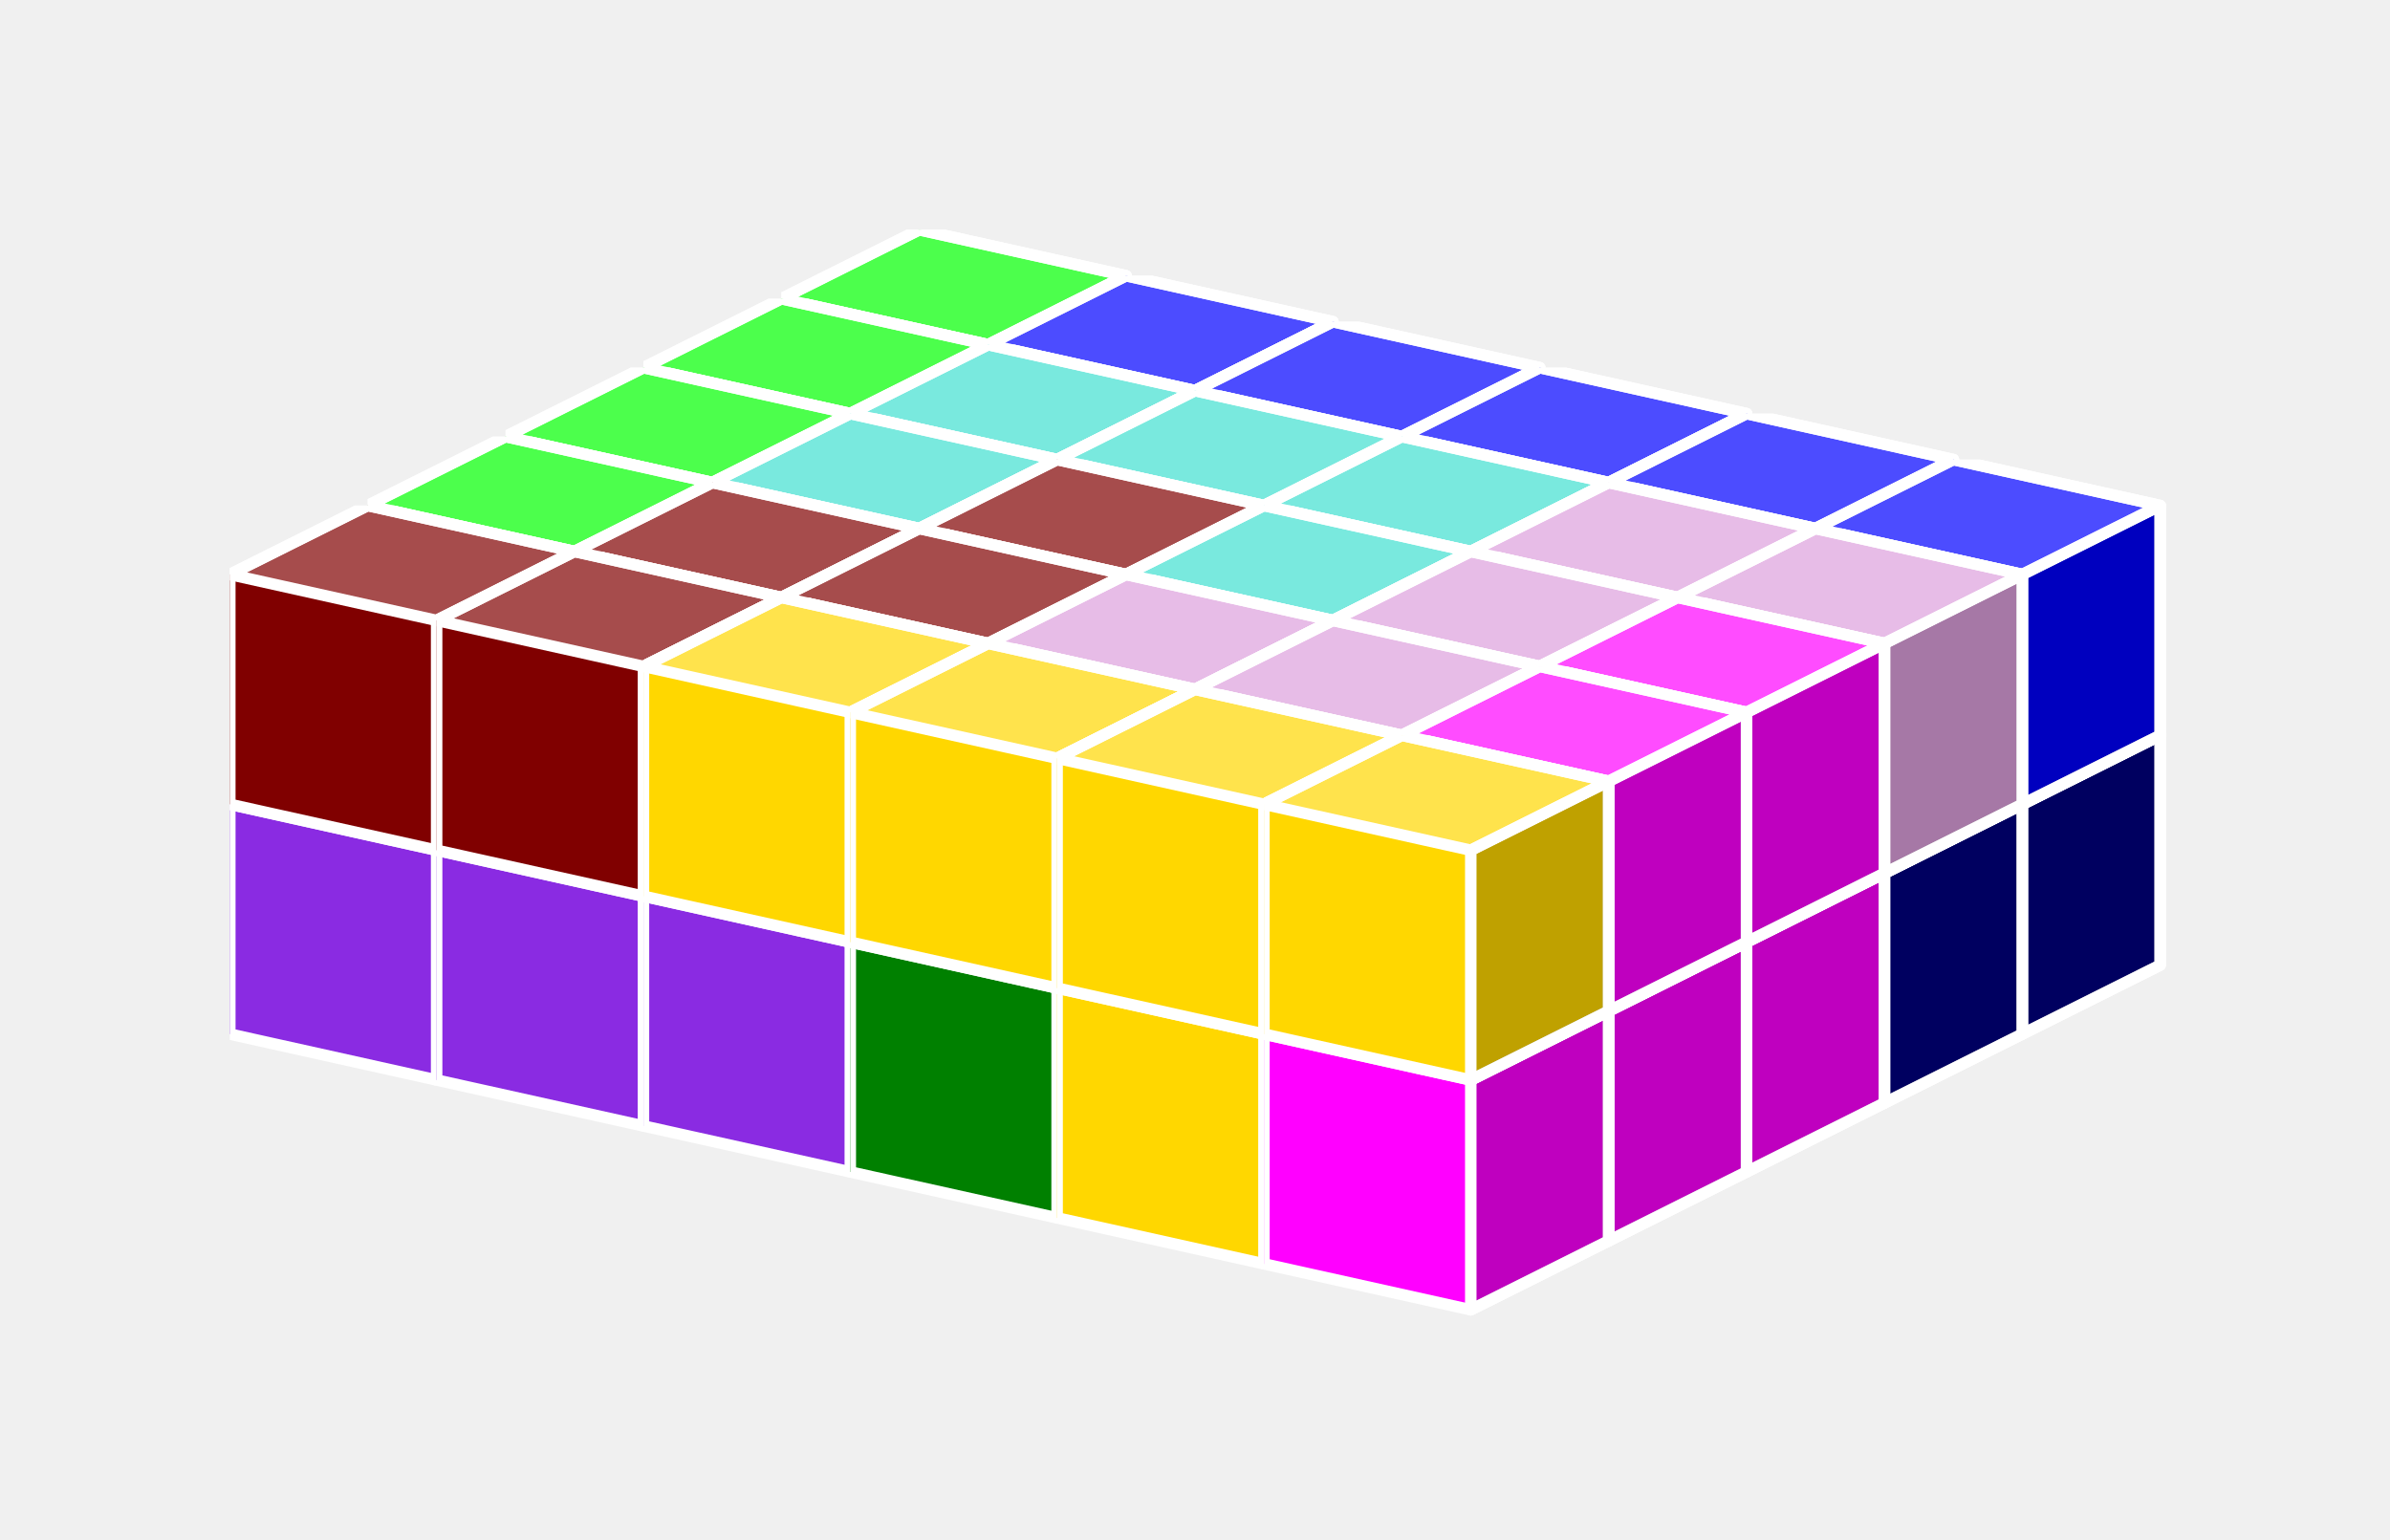
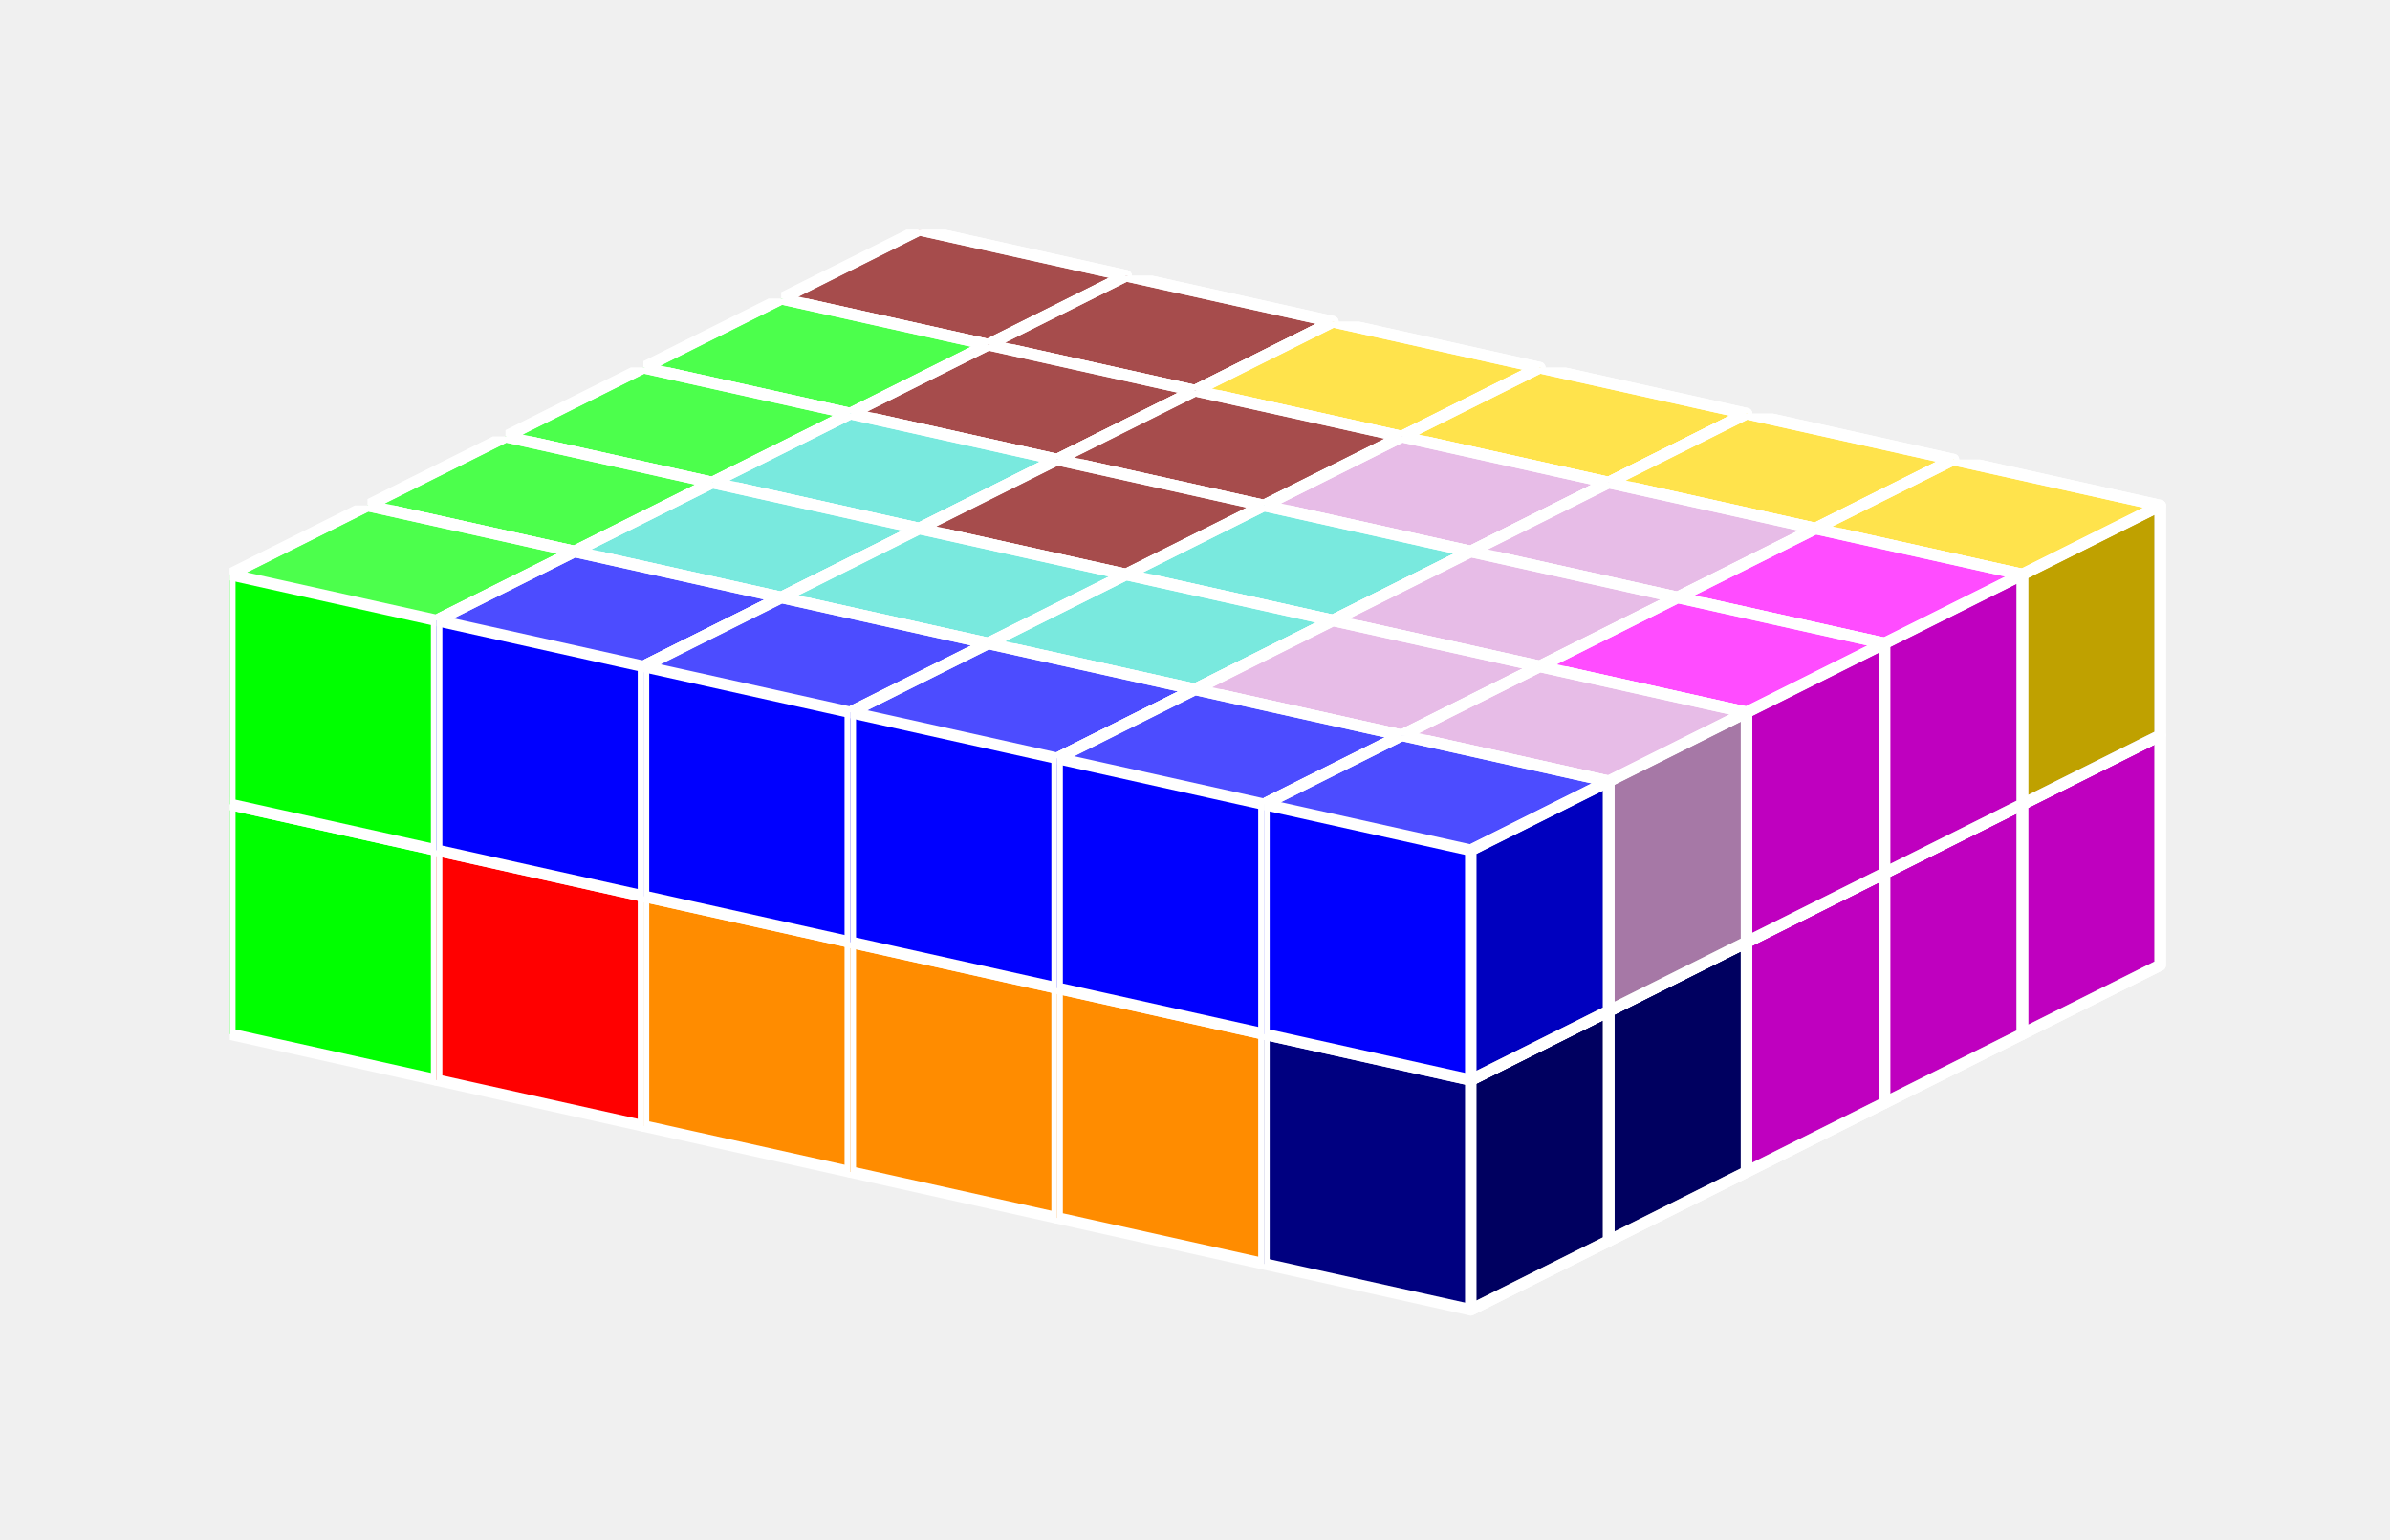
<svg xmlns="http://www.w3.org/2000/svg" xmlns:xlink="http://www.w3.org/1999/xlink" width="104" height="67" viewBox="0 0 104 67">
  <defs>
+     <symbol id="cube0">
+       <polygon fill="gray" stroke="white" stroke-width="0.5" stroke-linejoin="round" points="0,13 9,15 15,12 15,2 6,0 0,3" />
+       <polygon fill="black" fill-opacity="0.25" stroke="white" stroke-width="0.5" stroke-linejoin="round" points="9,15 15,12 15,2 9,5" />
+       <polygon fill="white" fill-opacity="0.30" stroke="white" stroke-width="0.5" stroke-linejoin="round" points="0,3 9,5 15,2 6,0" />
+     </symbol>
    <symbol id="cubeF">
      <polygon fill="green" stroke="white" stroke-width="0.5" stroke-linejoin="round" points="0,13 9,15 15,12 15,2 6,0 0,3" />
      <polygon fill="black" fill-opacity="0.25" stroke="white" stroke-width="0.5" stroke-linejoin="round" points="9,15 15,12 15,2 9,5" />
      <polygon fill="white" fill-opacity="0.30" stroke="white" stroke-width="0.5" stroke-linejoin="round" points="0,3 9,5 15,2 6,0" />
    </symbol>
    <symbol id="cubeI">
      <polygon fill="blue" stroke="white" stroke-width="0.5" stroke-linejoin="round" points="0,13 9,15 15,12 15,2 6,0 0,3" />
      <polygon fill="black" fill-opacity="0.25" stroke="white" stroke-width="0.5" stroke-linejoin="round" points="9,15 15,12 15,2 9,5" />
      <polygon fill="white" fill-opacity="0.30" stroke="white" stroke-width="0.5" stroke-linejoin="round" points="0,3 9,5 15,2 6,0" />
    </symbol>
    <symbol id="cubeL">
      <polygon fill="lime" stroke="white" stroke-width="0.5" stroke-linejoin="round" points="0,13 9,15 15,12 15,2 6,0 0,3" />
      <polygon fill="black" fill-opacity="0.25" stroke="white" stroke-width="0.5" stroke-linejoin="round" points="9,15 15,12 15,2 9,5" />
      <polygon fill="white" fill-opacity="0.30" stroke="white" stroke-width="0.5" stroke-linejoin="round" points="0,3 9,5 15,2 6,0" />
    </symbol>
    <symbol id="cubeN">
      <polygon fill="navy" stroke="white" stroke-width="0.5" stroke-linejoin="round" points="0,13 9,15 15,12 15,2 6,0 0,3" />
      <polygon fill="black" fill-opacity="0.25" stroke="white" stroke-width="0.5" stroke-linejoin="round" points="9,15 15,12 15,2 9,5" />
      <polygon fill="white" fill-opacity="0.30" stroke="white" stroke-width="0.5" stroke-linejoin="round" points="0,3 9,5 15,2 6,0" />
    </symbol>
    <symbol id="cubeP">
      <polygon fill="magenta" stroke="white" stroke-width="0.5" stroke-linejoin="round" points="0,13 9,15 15,12 15,2 6,0 0,3" />
      <polygon fill="black" fill-opacity="0.25" stroke="white" stroke-width="0.5" stroke-linejoin="round" points="9,15 15,12 15,2 9,5" />
      <polygon fill="white" fill-opacity="0.30" stroke="white" stroke-width="0.5" stroke-linejoin="round" points="0,3 9,5 15,2 6,0" />
    </symbol>
    <symbol id="cubeT">
      <polygon fill="darkorange" stroke="white" stroke-width="0.5" stroke-linejoin="round" points="0,13 9,15 15,12 15,2 6,0 0,3" />
      <polygon fill="black" fill-opacity="0.25" stroke="white" stroke-width="0.5" stroke-linejoin="round" points="9,15 15,12 15,2 9,5" />
      <polygon fill="white" fill-opacity="0.30" stroke="white" stroke-width="0.5" stroke-linejoin="round" points="0,3 9,5 15,2 6,0" />
    </symbol>
    <symbol id="cubeU">
      <polygon fill="turquoise" stroke="white" stroke-width="0.5" stroke-linejoin="round" points="0,13 9,15 15,12 15,2 6,0 0,3" />
      <polygon fill="black" fill-opacity="0.25" stroke="white" stroke-width="0.5" stroke-linejoin="round" points="9,15 15,12 15,2 9,5" />
      <polygon fill="white" fill-opacity="0.30" stroke="white" stroke-width="0.5" stroke-linejoin="round" points="0,3 9,5 15,2 6,0" />
    </symbol>
    <symbol id="cubeV">
      <polygon fill="blueviolet" stroke="white" stroke-width="0.5" stroke-linejoin="round" points="0,13 9,15 15,12 15,2 6,0 0,3" />
      <polygon fill="black" fill-opacity="0.25" stroke="white" stroke-width="0.5" stroke-linejoin="round" points="9,15 15,12 15,2 9,5" />
      <polygon fill="white" fill-opacity="0.30" stroke="white" stroke-width="0.5" stroke-linejoin="round" points="0,3 9,5 15,2 6,0" />
    </symbol>
    <symbol id="cubeW">
      <polygon fill="maroon" stroke="white" stroke-width="0.5" stroke-linejoin="round" points="0,13 9,15 15,12 15,2 6,0 0,3" />
      <polygon fill="black" fill-opacity="0.25" stroke="white" stroke-width="0.5" stroke-linejoin="round" points="9,15 15,12 15,2 9,5" />
      <polygon fill="white" fill-opacity="0.30" stroke="white" stroke-width="0.5" stroke-linejoin="round" points="0,3 9,5 15,2 6,0" />
    </symbol>
    <symbol id="cubeX">
      <polygon fill="red" stroke="white" stroke-width="0.5" stroke-linejoin="round" points="0,13 9,15 15,12 15,2 6,0 0,3" />
      <polygon fill="black" fill-opacity="0.25" stroke="white" stroke-width="0.5" stroke-linejoin="round" points="9,15 15,12 15,2 9,5" />
      <polygon fill="white" fill-opacity="0.30" stroke="white" stroke-width="0.5" stroke-linejoin="round" points="0,3 9,5 15,2 6,0" />
    </symbol>
    <symbol id="cubeY">
      <polygon fill="gold" stroke="white" stroke-width="0.5" stroke-linejoin="round" points="0,13 9,15 15,12 15,2 6,0 0,3" />
      <polygon fill="black" fill-opacity="0.25" stroke="white" stroke-width="0.5" stroke-linejoin="round" points="9,15 15,12 15,2 9,5" />
      <polygon fill="white" fill-opacity="0.30" stroke="white" stroke-width="0.5" stroke-linejoin="round" points="0,3 9,5 15,2 6,0" />
    </symbol>
    <symbol id="cubeZ">
      <polygon fill="plum" stroke="white" stroke-width="0.5" stroke-linejoin="round" points="0,13 9,15 15,12 15,2 6,0 0,3" />
      <polygon fill="black" fill-opacity="0.25" stroke="white" stroke-width="0.5" stroke-linejoin="round" points="9,15 15,12 15,2 9,5" />
      <polygon fill="white" fill-opacity="0.30" stroke="white" stroke-width="0.5" stroke-linejoin="round" points="0,3 9,5 15,2 6,0" />
    </symbol>
  </defs>
  <g>
-     <use xlink:href="#cubeL" x="34.000" y="20.000" />
-     <use xlink:href="#cubeX" x="43.000" y="22.000" />
-     <use xlink:href="#cubeT" x="52.000" y="24.000" />
-     <use xlink:href="#cubeT" x="61.000" y="26.000" />
-     <use xlink:href="#cubeT" x="70.000" y="28.000" />
-     <use xlink:href="#cubeN" x="79.000" y="30.000" />
-     <use xlink:href="#cubeL" x="34.000" y="10.000" />
-     <use xlink:href="#cubeI" x="43.000" y="12.000" />
-     <use xlink:href="#cubeI" x="52.000" y="14.000" />
-     <use xlink:href="#cubeI" x="61.000" y="16.000" />
-     <use xlink:href="#cubeI" x="70.000" y="18.000" />
-     <use xlink:href="#cubeI" x="79.000" y="20.000" />
-     <use xlink:href="#cubeX" x="28.000" y="23.000" />
-     <use xlink:href="#cubeX" x="37.000" y="25.000" />
-     <use xlink:href="#cubeX" x="46.000" y="27.000" />
-     <use xlink:href="#cubeT" x="55.000" y="29.000" />
+     <use xlink:href="#cubeV" x="34.000" y="20.000" />
+     <use xlink:href="#cubeV" x="43.000" y="22.000" />
+     <use xlink:href="#cubeV" x="52.000" y="24.000" />
+     <use xlink:href="#cubeF" x="61.000" y="26.000" />
+     <use xlink:href="#cubeY" x="70.000" y="28.000" />
+     <use xlink:href="#cubeP" x="79.000" y="30.000" />
+     <use xlink:href="#cubeW" x="34.000" y="10.000" />
+     <use xlink:href="#cubeW" x="43.000" y="12.000" />
+     <use xlink:href="#cubeY" x="52.000" y="14.000" />
+     <use xlink:href="#cubeY" x="61.000" y="16.000" />
+     <use xlink:href="#cubeY" x="70.000" y="18.000" />
+     <use xlink:href="#cubeY" x="79.000" y="20.000" />
+     <use xlink:href="#cubeV" x="28.000" y="23.000" />
+     <use xlink:href="#cubeF" x="37.000" y="25.000" />
+     <use xlink:href="#cubeF" x="46.000" y="27.000" />
+     <use xlink:href="#cubeF" x="55.000" y="29.000" />
    <use xlink:href="#cubeN" x="64.000" y="31.000" />
-     <use xlink:href="#cubeN" x="73.000" y="33.000" />
+     <use xlink:href="#cubeP" x="73.000" y="33.000" />
    <use xlink:href="#cubeL" x="28.000" y="13.000" />
-     <use xlink:href="#cubeU" x="37.000" y="15.000" />
-     <use xlink:href="#cubeU" x="46.000" y="17.000" />
-     <use xlink:href="#cubeU" x="55.000" y="19.000" />
+     <use xlink:href="#cubeW" x="37.000" y="15.000" />
+     <use xlink:href="#cubeW" x="46.000" y="17.000" />
+     <use xlink:href="#cubeZ" x="55.000" y="19.000" />
    <use xlink:href="#cubeZ" x="64.000" y="21.000" />
-     <use xlink:href="#cubeZ" x="73.000" y="23.000" />
+     <use xlink:href="#cubeP" x="73.000" y="23.000" />
    <use xlink:href="#cubeV" x="22.000" y="26.000" />
    <use xlink:href="#cubeX" x="31.000" y="28.000" />
    <use xlink:href="#cubeF" x="40.000" y="30.000" />
    <use xlink:href="#cubeT" x="49.000" y="32.000" />
    <use xlink:href="#cubeN" x="58.000" y="34.000" />
    <use xlink:href="#cubeP" x="67.000" y="36.000" />
    <use xlink:href="#cubeL" x="22.000" y="16.000" />
    <use xlink:href="#cubeU" x="31.000" y="18.000" />
    <use xlink:href="#cubeW" x="40.000" y="20.000" />
    <use xlink:href="#cubeU" x="49.000" y="22.000" />
    <use xlink:href="#cubeZ" x="58.000" y="24.000" />
    <use xlink:href="#cubeP" x="67.000" y="26.000" />
-     <use xlink:href="#cubeV" x="16.000" y="29.000" />
-     <use xlink:href="#cubeF" x="25.000" y="31.000" />
-     <use xlink:href="#cubeF" x="34.000" y="33.000" />
-     <use xlink:href="#cubeF" x="43.000" y="35.000" />
+     <use xlink:href="#cubeX" x="16.000" y="29.000" />
+     <use xlink:href="#cubeX" x="25.000" y="31.000" />
+     <use xlink:href="#cubeX" x="34.000" y="33.000" />
+     <use xlink:href="#cubeT" x="43.000" y="35.000" />
    <use xlink:href="#cubeN" x="52.000" y="37.000" />
-     <use xlink:href="#cubeP" x="61.000" y="39.000" />
+     <use xlink:href="#cubeN" x="61.000" y="39.000" />
    <use xlink:href="#cubeL" x="16.000" y="19.000" />
-     <use xlink:href="#cubeW" x="25.000" y="21.000" />
-     <use xlink:href="#cubeW" x="34.000" y="23.000" />
-     <use xlink:href="#cubeZ" x="43.000" y="25.000" />
+     <use xlink:href="#cubeU" x="25.000" y="21.000" />
+     <use xlink:href="#cubeU" x="34.000" y="23.000" />
+     <use xlink:href="#cubeU" x="43.000" y="25.000" />
    <use xlink:href="#cubeZ" x="52.000" y="27.000" />
-     <use xlink:href="#cubeP" x="61.000" y="29.000" />
-     <use xlink:href="#cubeV" x="10.000" y="32.000" />
-     <use xlink:href="#cubeV" x="19.000" y="34.000" />
-     <use xlink:href="#cubeV" x="28.000" y="36.000" />
-     <use xlink:href="#cubeF" x="37.000" y="38.000" />
-     <use xlink:href="#cubeY" x="46.000" y="40.000" />
-     <use xlink:href="#cubeP" x="55.000" y="42.000" />
-     <use xlink:href="#cubeW" x="10.000" y="22.000" />
-     <use xlink:href="#cubeW" x="19.000" y="24.000" />
-     <use xlink:href="#cubeY" x="28.000" y="26.000" />
-     <use xlink:href="#cubeY" x="37.000" y="28.000" />
-     <use xlink:href="#cubeY" x="46.000" y="30.000" />
-     <use xlink:href="#cubeY" x="55.000" y="32.000" />
+     <use xlink:href="#cubeZ" x="61.000" y="29.000" />
+     <use xlink:href="#cubeL" x="10.000" y="32.000" />
+     <use xlink:href="#cubeX" x="19.000" y="34.000" />
+     <use xlink:href="#cubeT" x="28.000" y="36.000" />
+     <use xlink:href="#cubeT" x="37.000" y="38.000" />
+     <use xlink:href="#cubeT" x="46.000" y="40.000" />
+     <use xlink:href="#cubeN" x="55.000" y="42.000" />
+     <use xlink:href="#cubeL" x="10.000" y="22.000" />
+     <use xlink:href="#cubeI" x="19.000" y="24.000" />
+     <use xlink:href="#cubeI" x="28.000" y="26.000" />
+     <use xlink:href="#cubeI" x="37.000" y="28.000" />
+     <use xlink:href="#cubeI" x="46.000" y="30.000" />
+     <use xlink:href="#cubeI" x="55.000" y="32.000" />
  </g>
</svg>
